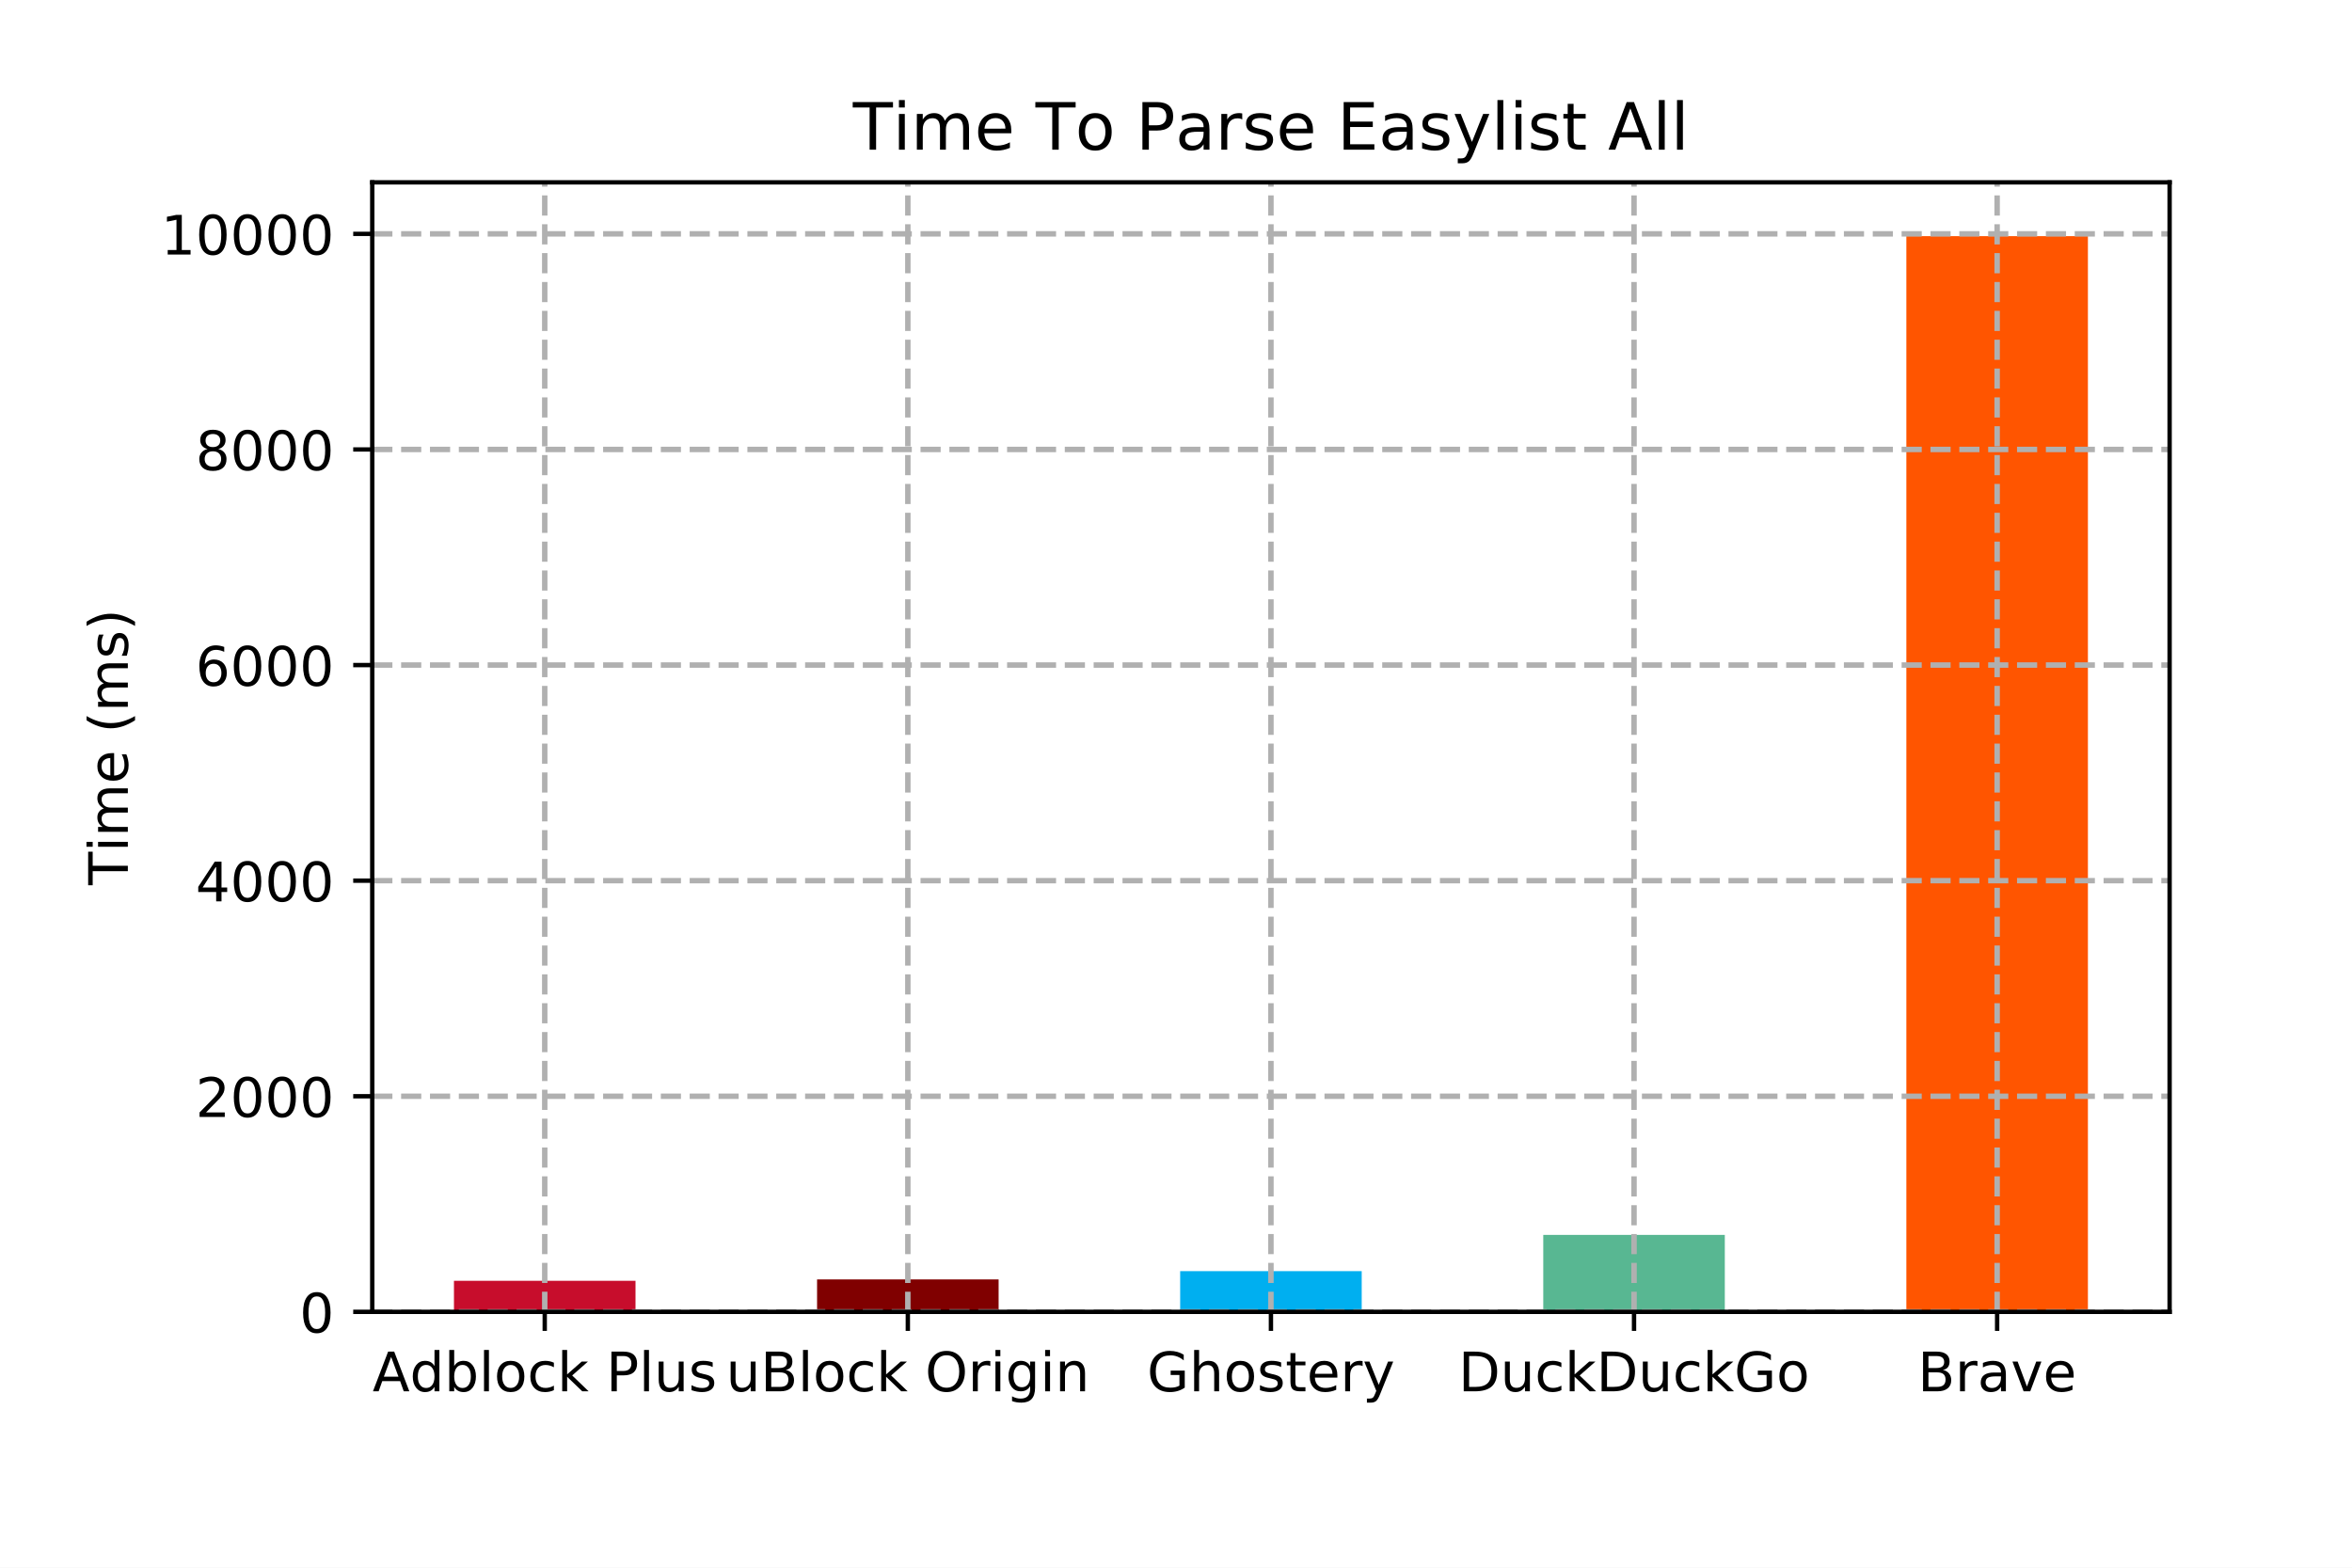
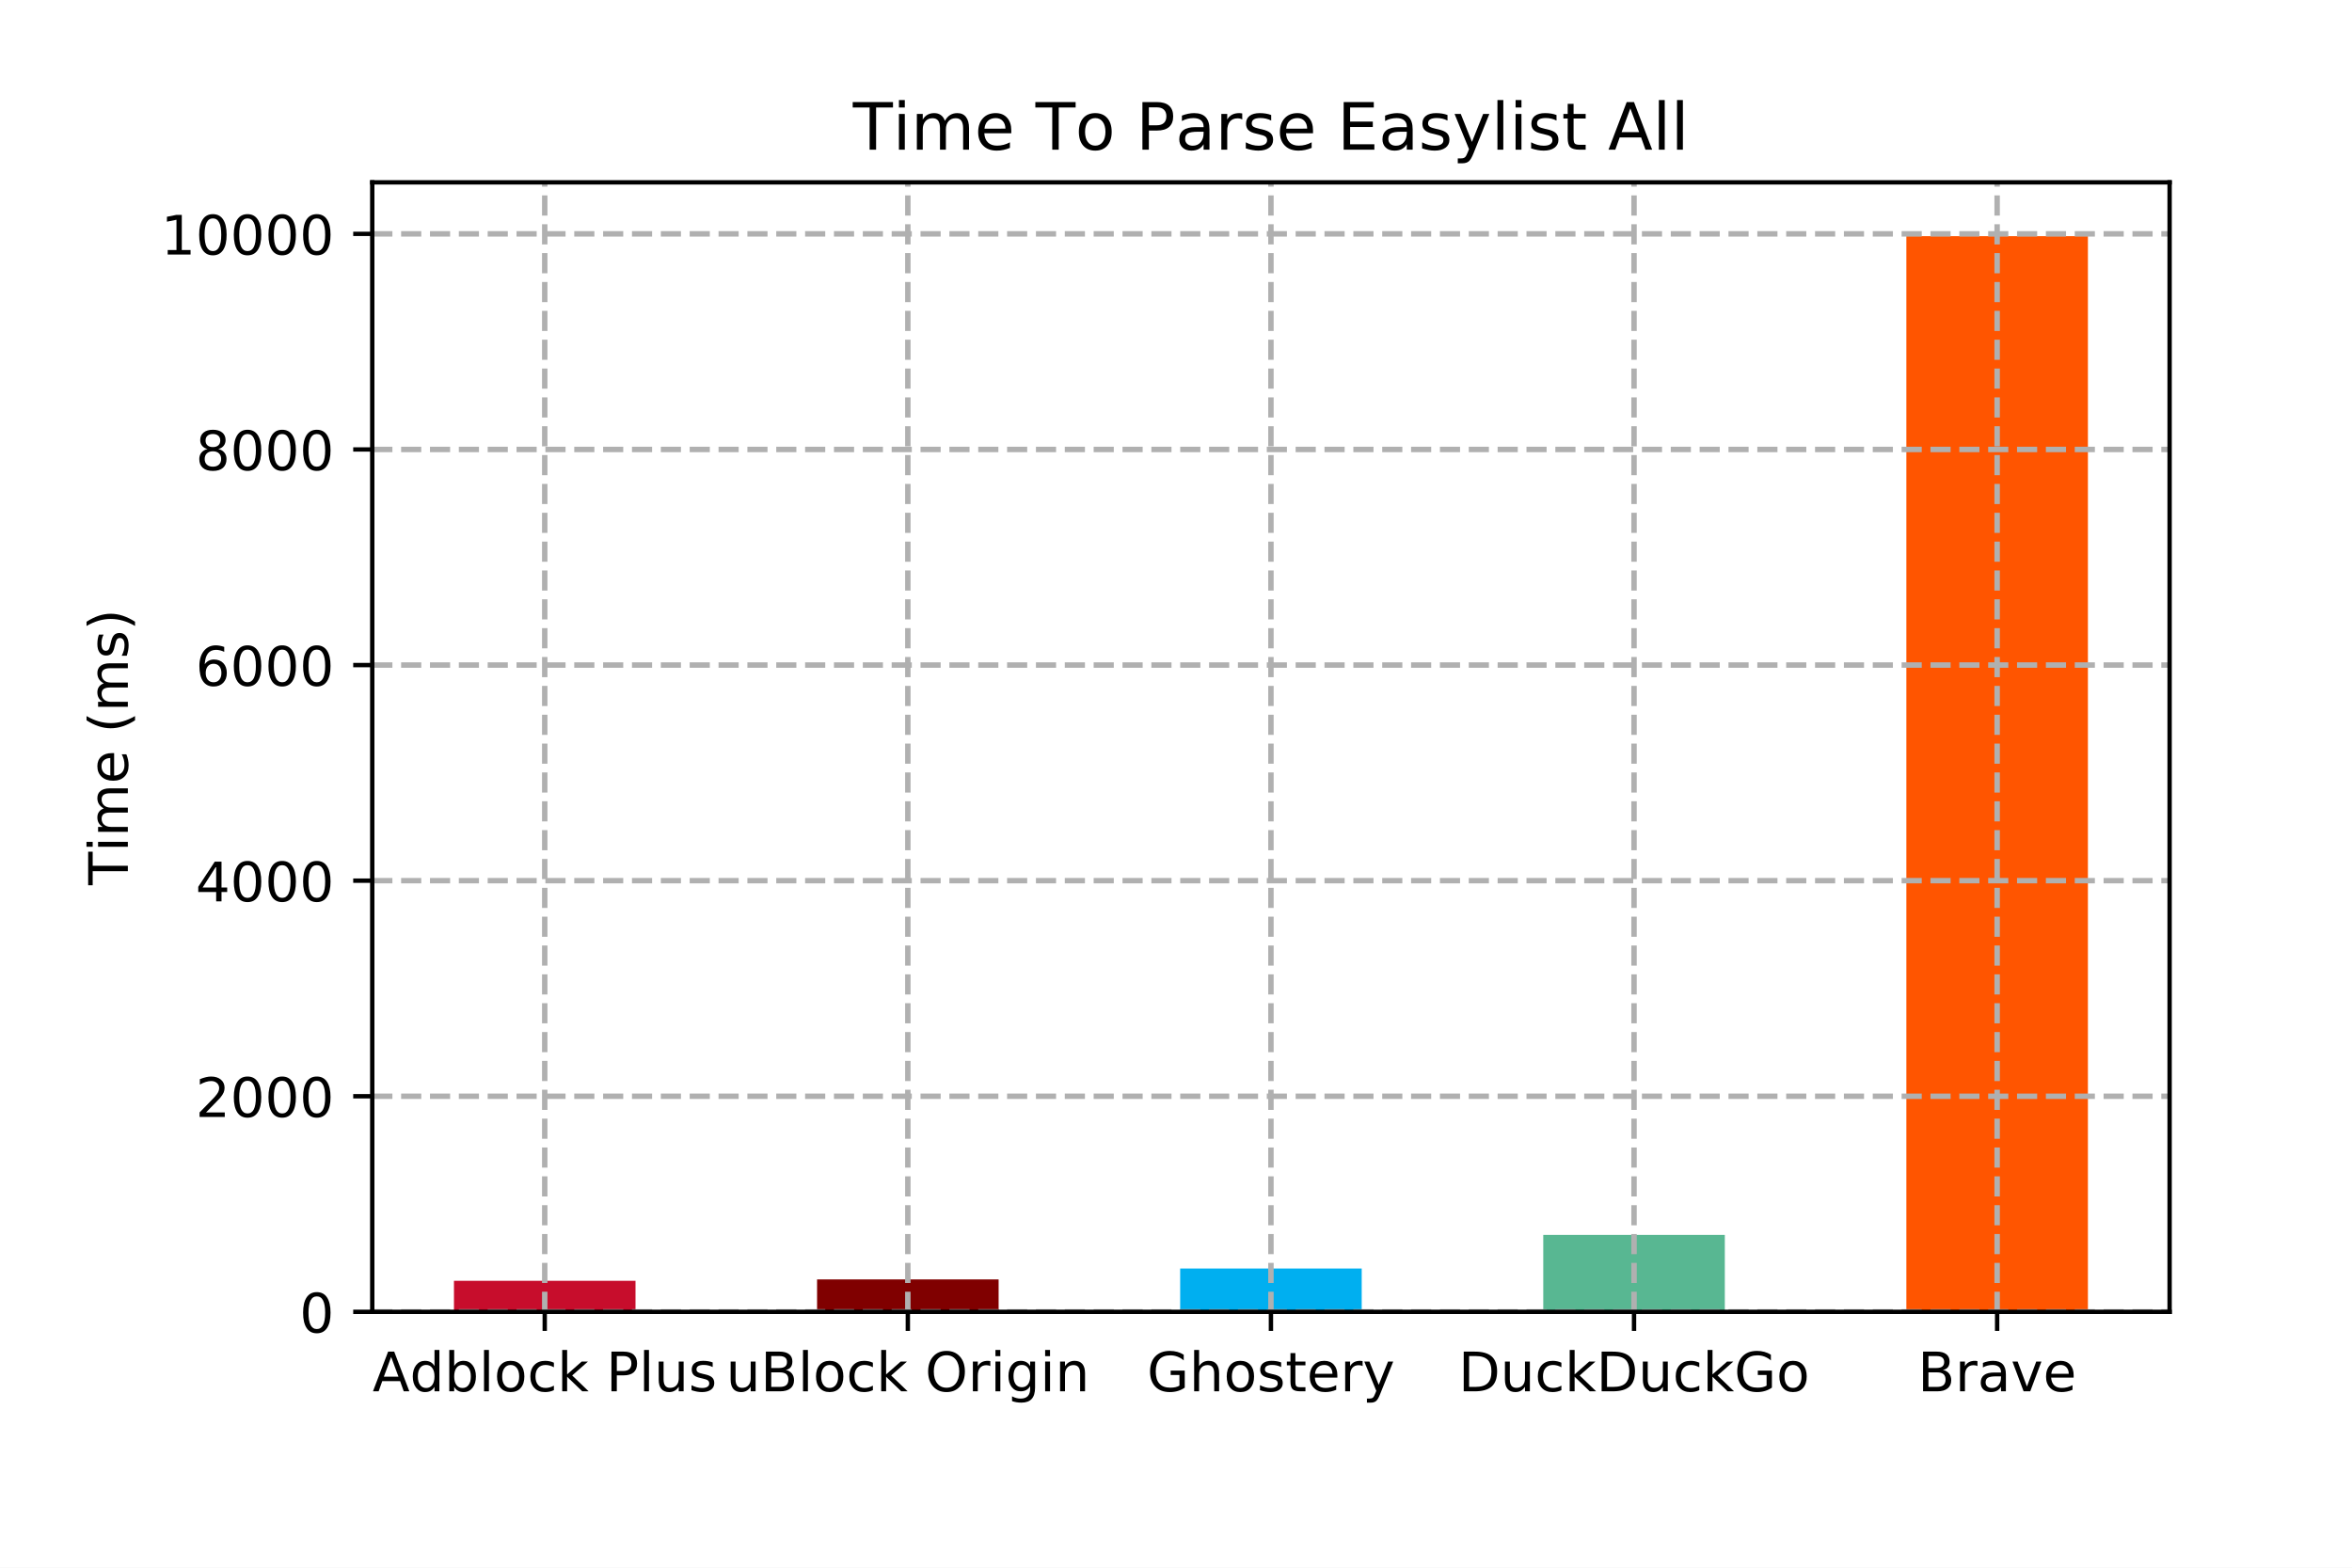
<svg xmlns="http://www.w3.org/2000/svg" xmlns:xlink="http://www.w3.org/1999/xlink" height="288pt" version="1.1" viewBox="0 0 432 288" width="432pt">
  <defs>
    <style type="text/css">
*{stroke-linecap:butt;stroke-linejoin:round;}
  </style>
  </defs>
  <g id="figure_1">
    <g id="patch_1">
      <path d="M 0 288  L 432 288  L 432 0  L 0 0  z " style="fill:#ffffff;" />
    </g>
    <g id="axes_1">
      <g id="patch_2">
        <path d="M 68.375 241  L 398.5 241  L 398.5 33.5  L 68.375 33.5  z " style="fill:#ffffff;" />
      </g>
      <g id="patch_3">
-         <path clip-path="url(#p6bf62aed45)" d="M 83.381 241  L 116.727 241  L 116.727 235.293  L 83.381 235.293  z " style="fill:#c70d2c;" />
+         <path clip-path="url(#pf9a583710c)" d="M 83.381 241  L 116.727 241  L 116.727 235.293  L 83.381 235.293  z " style="fill:#c70d2c;" />
      </g>
      <g id="patch_4">
-         <path clip-path="url(#p6bf62aed45)" d="M 150.073 241  L 183.419 241  L 183.419 235.042  L 150.073 235.042  z " style="fill:#800000;" />
+         <path clip-path="url(#pf9a583710c)" d="M 150.073 241  L 183.419 241  L 183.419 235.042  L 150.073 235.042  z " style="fill:#800000;" />
      </g>
      <g id="patch_5">
-         <path clip-path="url(#p6bf62aed45)" d="M 216.765 241  L 250.11 241  L 250.11 233.525  L 216.765 233.525  z " style="fill:#00aff0;" />
+         <path clip-path="url(#pf9a583710c)" d="M 216.765 241  L 250.11 241  L 250.11 233.034  L 216.765 233.034  z " style="fill:#00aff0;" />
      </g>
      <g id="patch_6">
-         <path clip-path="url(#p6bf62aed45)" d="M 283.456 241  L 316.802 241  L 316.802 226.861  L 283.456 226.861  z " style="fill:#58b792;" />
+         <path clip-path="url(#pf9a583710c)" d="M 283.456 241  L 316.802 241  L 316.802 226.861  L 283.456 226.861  z " style="fill:#58b792;" />
      </g>
      <g id="patch_7">
-         <path clip-path="url(#p6bf62aed45)" d="M 350.148 241  L 383.494 241  L 383.494 43.381  L 350.148 43.381  z " style="fill:#ff5500;" />
+         <path clip-path="url(#pf9a583710c)" d="M 350.148 241  L 383.494 241  L 383.494 43.381  L 350.148 43.381  z " style="fill:#ff5500;" />
      </g>
      <g id="matplotlib.axis_1">
        <g id="xtick_1">
          <g id="line2d_1">
-             <path clip-path="url(#p6bf62aed45)" d="M 100.054 241  L 100.054 33.5  " style="fill:none;stroke:#b0b0b0;stroke-dasharray:3.7,1.6;stroke-dashoffset:0;" />
+             <path clip-path="url(#pf9a583710c)" d="M 100.054 241  L 100.054 33.5  " style="fill:none;stroke:#b0b0b0;stroke-dasharray:3.7,1.6;stroke-dashoffset:0;" />
          </g>
          <g id="line2d_2">
            <defs>
-               <path d="M 0 0  L 0 3.5  " id="m74d0bb270b" style="stroke:#000000;stroke-width:0.8;" />
-             </defs>
-             <g>
-               <use style="stroke:#000000;stroke-width:0.8;" x="100.054" xlink:href="#m74d0bb270b" y="241" />
+               <path d="M 0 0  L 0 3.5  " id="m17d4e10b0e" style="stroke:#000000;stroke-width:0.8;" />
+             </defs>
+             <g>
+               <use style="stroke:#000000;stroke-width:0.8;" x="100.054" xlink:href="#m17d4e10b0e" y="241" />
            </g>
          </g>
          <g id="text_1">
            <defs>
              <path d="M 34.188 63.188  L 20.797 26.906  L 47.609 26.906  z M 28.609 72.906  L 39.797 72.906  L 67.578 0  L 57.328 0  L 50.688 18.703  L 17.828 18.703  L 11.188 0  L 0.781 0  z " id="DejaVuSans-65" />
              <path d="M 45.406 46.391  L 45.406 75.984  L 54.391 75.984  L 54.391 0  L 45.406 0  L 45.406 8.203  Q 42.578 3.328 38.25 0.953  Q 33.938 -1.422 27.875 -1.422  Q 17.969 -1.422 11.734 6.484  Q 5.516 14.406 5.516 27.297  Q 5.516 40.188 11.734 48.094  Q 17.969 56 27.875 56  Q 33.938 56 38.25 53.625  Q 42.578 51.266 45.406 46.391  z M 14.797 27.297  Q 14.797 17.391 18.875 11.75  Q 22.953 6.109 30.078 6.109  Q 37.203 6.109 41.297 11.75  Q 45.406 17.391 45.406 27.297  Q 45.406 37.203 41.297 42.844  Q 37.203 48.484 30.078 48.484  Q 22.953 48.484 18.875 42.844  Q 14.797 37.203 14.797 27.297  z " id="DejaVuSans-100" />
              <path d="M 48.688 27.297  Q 48.688 37.203 44.609 42.844  Q 40.531 48.484 33.406 48.484  Q 26.266 48.484 22.188 42.844  Q 18.109 37.203 18.109 27.297  Q 18.109 17.391 22.188 11.75  Q 26.266 6.109 33.406 6.109  Q 40.531 6.109 44.609 11.75  Q 48.688 17.391 48.688 27.297  z M 18.109 46.391  Q 20.953 51.266 25.266 53.625  Q 29.594 56 35.594 56  Q 45.562 56 51.781 48.094  Q 58.016 40.188 58.016 27.297  Q 58.016 14.406 51.781 6.484  Q 45.562 -1.422 35.594 -1.422  Q 29.594 -1.422 25.266 0.953  Q 20.953 3.328 18.109 8.203  L 18.109 0  L 9.078 0  L 9.078 75.984  L 18.109 75.984  z " id="DejaVuSans-98" />
              <path d="M 9.422 75.984  L 18.406 75.984  L 18.406 0  L 9.422 0  z " id="DejaVuSans-108" />
              <path d="M 30.609 48.391  Q 23.391 48.391 19.188 42.75  Q 14.984 37.109 14.984 27.297  Q 14.984 17.484 19.156 11.844  Q 23.344 6.203 30.609 6.203  Q 37.797 6.203 41.984 11.859  Q 46.188 17.531 46.188 27.297  Q 46.188 37.016 41.984 42.703  Q 37.797 48.391 30.609 48.391  z M 30.609 56  Q 42.328 56 49.016 48.375  Q 55.719 40.766 55.719 27.297  Q 55.719 13.875 49.016 6.219  Q 42.328 -1.422 30.609 -1.422  Q 18.844 -1.422 12.172 6.219  Q 5.516 13.875 5.516 27.297  Q 5.516 40.766 12.172 48.375  Q 18.844 56 30.609 56  z " id="DejaVuSans-111" />
              <path d="M 48.781 52.594  L 48.781 44.188  Q 44.969 46.297 41.141 47.344  Q 37.312 48.391 33.406 48.391  Q 24.656 48.391 19.812 42.844  Q 14.984 37.312 14.984 27.297  Q 14.984 17.281 19.812 11.734  Q 24.656 6.203 33.406 6.203  Q 37.312 6.203 41.141 7.25  Q 44.969 8.297 48.781 10.406  L 48.781 2.094  Q 45.016 0.344 40.984 -0.531  Q 36.969 -1.422 32.422 -1.422  Q 20.062 -1.422 12.781 6.344  Q 5.516 14.109 5.516 27.297  Q 5.516 40.672 12.859 48.328  Q 20.219 56 33.016 56  Q 37.156 56 41.109 55.141  Q 45.062 54.297 48.781 52.594  z " id="DejaVuSans-99" />
              <path d="M 9.078 75.984  L 18.109 75.984  L 18.109 31.109  L 44.922 54.688  L 56.391 54.688  L 27.391 29.109  L 57.625 0  L 45.906 0  L 18.109 26.703  L 18.109 0  L 9.078 0  z " id="DejaVuSans-107" />
              <path id="DejaVuSans-32" />
              <path d="M 19.672 64.797  L 19.672 37.406  L 32.078 37.406  Q 38.969 37.406 42.719 40.969  Q 46.484 44.531 46.484 51.125  Q 46.484 57.672 42.719 61.234  Q 38.969 64.797 32.078 64.797  z M 9.812 72.906  L 32.078 72.906  Q 44.344 72.906 50.609 67.359  Q 56.891 61.812 56.891 51.125  Q 56.891 40.328 50.609 34.812  Q 44.344 29.297 32.078 29.297  L 19.672 29.297  L 19.672 0  L 9.812 0  z " id="DejaVuSans-80" />
              <path d="M 8.5 21.578  L 8.5 54.688  L 17.484 54.688  L 17.484 21.922  Q 17.484 14.156 20.5 10.266  Q 23.531 6.391 29.594 6.391  Q 36.859 6.391 41.078 11.031  Q 45.312 15.672 45.312 23.688  L 45.312 54.688  L 54.297 54.688  L 54.297 0  L 45.312 0  L 45.312 8.406  Q 42.047 3.422 37.719 1  Q 33.406 -1.422 27.688 -1.422  Q 18.266 -1.422 13.375 4.438  Q 8.5 10.297 8.5 21.578  z M 31.109 56  z " id="DejaVuSans-117" />
              <path d="M 44.281 53.078  L 44.281 44.578  Q 40.484 46.531 36.375 47.5  Q 32.281 48.484 27.875 48.484  Q 21.188 48.484 17.844 46.438  Q 14.5 44.391 14.5 40.281  Q 14.5 37.156 16.891 35.375  Q 19.281 33.594 26.516 31.984  L 29.594 31.297  Q 39.156 29.25 43.188 25.516  Q 47.219 21.781 47.219 15.094  Q 47.219 7.469 41.188 3.016  Q 35.156 -1.422 24.609 -1.422  Q 20.219 -1.422 15.453 -0.562  Q 10.688 0.297 5.422 2  L 5.422 11.281  Q 10.406 8.688 15.234 7.391  Q 20.062 6.109 24.812 6.109  Q 31.156 6.109 34.562 8.281  Q 37.984 10.453 37.984 14.406  Q 37.984 18.062 35.516 20.016  Q 33.062 21.969 24.703 23.781  L 21.578 24.516  Q 13.234 26.266 9.516 29.906  Q 5.812 33.547 5.812 39.891  Q 5.812 47.609 11.281 51.797  Q 16.75 56 26.812 56  Q 31.781 56 36.172 55.266  Q 40.578 54.547 44.281 53.078  z " id="DejaVuSans-115" />
            </defs>
            <g transform="translate(68.42632 255.5984)scale(0.1 -0.1)">
              <use xlink:href="#DejaVuSans-65" />
              <use x="68.393" xlink:href="#DejaVuSans-100" />
              <use x="131.869" xlink:href="#DejaVuSans-98" />
              <use x="195.346" xlink:href="#DejaVuSans-108" />
              <use x="223.129" xlink:href="#DejaVuSans-111" />
              <use x="284.311" xlink:href="#DejaVuSans-99" />
              <use x="339.291" xlink:href="#DejaVuSans-107" />
              <use x="397.201" xlink:href="#DejaVuSans-32" />
              <use x="428.988" xlink:href="#DejaVuSans-80" />
              <use x="489.291" xlink:href="#DejaVuSans-108" />
              <use x="517.074" xlink:href="#DejaVuSans-117" />
              <use x="580.453" xlink:href="#DejaVuSans-115" />
            </g>
          </g>
        </g>
        <g id="xtick_2">
          <g id="line2d_3">
-             <path clip-path="url(#p6bf62aed45)" d="M 166.746 241  L 166.746 33.5  " style="fill:none;stroke:#b0b0b0;stroke-dasharray:3.7,1.6;stroke-dashoffset:0;" />
+             <path clip-path="url(#pf9a583710c)" d="M 166.746 241  L 166.746 33.5  " style="fill:none;stroke:#b0b0b0;stroke-dasharray:3.7,1.6;stroke-dashoffset:0;" />
          </g>
          <g id="line2d_4">
            <g>
-               <use style="stroke:#000000;stroke-width:0.8;" x="166.746" xlink:href="#m74d0bb270b" y="241" />
+               <use style="stroke:#000000;stroke-width:0.8;" x="166.746" xlink:href="#m17d4e10b0e" y="241" />
            </g>
          </g>
          <g id="text_2">
            <defs>
              <path d="M 19.672 34.812  L 19.672 8.109  L 35.5 8.109  Q 43.453 8.109 47.281 11.406  Q 51.125 14.703 51.125 21.484  Q 51.125 28.328 47.281 31.562  Q 43.453 34.812 35.5 34.812  z M 19.672 64.797  L 19.672 42.828  L 34.281 42.828  Q 41.5 42.828 45.031 45.531  Q 48.578 48.25 48.578 53.812  Q 48.578 59.328 45.031 62.062  Q 41.5 64.797 34.281 64.797  z M 9.812 72.906  L 35.016 72.906  Q 46.297 72.906 52.391 68.219  Q 58.5 63.531 58.5 54.891  Q 58.5 48.188 55.375 44.234  Q 52.25 40.281 46.188 39.312  Q 53.469 37.75 57.5 32.781  Q 61.531 27.828 61.531 20.406  Q 61.531 10.641 54.891 5.312  Q 48.25 0 35.984 0  L 9.812 0  z " id="DejaVuSans-66" />
              <path d="M 39.406 66.219  Q 28.656 66.219 22.328 58.203  Q 16.016 50.203 16.016 36.375  Q 16.016 22.609 22.328 14.594  Q 28.656 6.594 39.406 6.594  Q 50.141 6.594 56.422 14.594  Q 62.703 22.609 62.703 36.375  Q 62.703 50.203 56.422 58.203  Q 50.141 66.219 39.406 66.219  z M 39.406 74.219  Q 54.734 74.219 63.906 63.938  Q 73.094 53.656 73.094 36.375  Q 73.094 19.141 63.906 8.859  Q 54.734 -1.422 39.406 -1.422  Q 24.031 -1.422 14.812 8.828  Q 5.609 19.094 5.609 36.375  Q 5.609 53.656 14.812 63.938  Q 24.031 74.219 39.406 74.219  z " id="DejaVuSans-79" />
              <path d="M 41.109 46.297  Q 39.594 47.172 37.812 47.578  Q 36.031 48 33.891 48  Q 26.266 48 22.188 43.047  Q 18.109 38.094 18.109 28.812  L 18.109 0  L 9.078 0  L 9.078 54.688  L 18.109 54.688  L 18.109 46.188  Q 20.953 51.172 25.484 53.578  Q 30.031 56 36.531 56  Q 37.453 56 38.578 55.875  Q 39.703 55.766 41.062 55.516  z " id="DejaVuSans-114" />
              <path d="M 9.422 54.688  L 18.406 54.688  L 18.406 0  L 9.422 0  z M 9.422 75.984  L 18.406 75.984  L 18.406 64.594  L 9.422 64.594  z " id="DejaVuSans-105" />
              <path d="M 45.406 27.984  Q 45.406 37.75 41.375 43.109  Q 37.359 48.484 30.078 48.484  Q 22.859 48.484 18.828 43.109  Q 14.797 37.75 14.797 27.984  Q 14.797 18.266 18.828 12.891  Q 22.859 7.516 30.078 7.516  Q 37.359 7.516 41.375 12.891  Q 45.406 18.266 45.406 27.984  z M 54.391 6.781  Q 54.391 -7.172 48.188 -13.984  Q 42 -20.797 29.203 -20.797  Q 24.469 -20.797 20.266 -20.094  Q 16.062 -19.391 12.109 -17.922  L 12.109 -9.188  Q 16.062 -11.328 19.922 -12.344  Q 23.781 -13.375 27.781 -13.375  Q 36.625 -13.375 41.016 -8.766  Q 45.406 -4.156 45.406 5.172  L 45.406 9.625  Q 42.625 4.781 38.281 2.391  Q 33.938 0 27.875 0  Q 17.828 0 11.672 7.656  Q 5.516 15.328 5.516 27.984  Q 5.516 40.672 11.672 48.328  Q 17.828 56 27.875 56  Q 33.938 56 38.281 53.609  Q 42.625 51.219 45.406 46.391  L 45.406 54.688  L 54.391 54.688  z " id="DejaVuSans-103" />
              <path d="M 54.891 33.016  L 54.891 0  L 45.906 0  L 45.906 32.719  Q 45.906 40.484 42.875 44.328  Q 39.844 48.188 33.797 48.188  Q 26.516 48.188 22.312 43.547  Q 18.109 38.922 18.109 30.906  L 18.109 0  L 9.078 0  L 9.078 54.688  L 18.109 54.688  L 18.109 46.188  Q 21.344 51.125 25.703 53.562  Q 30.078 56 35.797 56  Q 45.219 56 50.047 50.172  Q 54.891 44.344 54.891 33.016  z " id="DejaVuSans-110" />
            </defs>
            <g transform="translate(133.3518 255.5984)scale(0.1 -0.1)">
              <use xlink:href="#DejaVuSans-117" />
              <use x="63.379" xlink:href="#DejaVuSans-66" />
              <use x="131.982" xlink:href="#DejaVuSans-108" />
              <use x="159.766" xlink:href="#DejaVuSans-111" />
              <use x="220.947" xlink:href="#DejaVuSans-99" />
              <use x="275.928" xlink:href="#DejaVuSans-107" />
              <use x="333.838" xlink:href="#DejaVuSans-32" />
              <use x="365.625" xlink:href="#DejaVuSans-79" />
              <use x="444.336" xlink:href="#DejaVuSans-114" />
              <use x="485.449" xlink:href="#DejaVuSans-105" />
              <use x="513.232" xlink:href="#DejaVuSans-103" />
              <use x="576.709" xlink:href="#DejaVuSans-105" />
              <use x="604.492" xlink:href="#DejaVuSans-110" />
            </g>
          </g>
        </g>
        <g id="xtick_3">
          <g id="line2d_5">
-             <path clip-path="url(#p6bf62aed45)" d="M 233.438 241  L 233.438 33.5  " style="fill:none;stroke:#b0b0b0;stroke-dasharray:3.7,1.6;stroke-dashoffset:0;" />
+             <path clip-path="url(#pf9a583710c)" d="M 233.438 241  L 233.438 33.5  " style="fill:none;stroke:#b0b0b0;stroke-dasharray:3.7,1.6;stroke-dashoffset:0;" />
          </g>
          <g id="line2d_6">
            <g>
-               <use style="stroke:#000000;stroke-width:0.8;" x="233.438" xlink:href="#m74d0bb270b" y="241" />
+               <use style="stroke:#000000;stroke-width:0.8;" x="233.438" xlink:href="#m17d4e10b0e" y="241" />
            </g>
          </g>
          <g id="text_3">
            <defs>
              <path d="M 59.516 10.406  L 59.516 29.984  L 43.406 29.984  L 43.406 38.094  L 69.281 38.094  L 69.281 6.781  Q 63.578 2.734 56.688 0.656  Q 49.812 -1.422 42 -1.422  Q 24.906 -1.422 15.25 8.562  Q 5.609 18.562 5.609 36.375  Q 5.609 54.25 15.25 64.234  Q 24.906 74.219 42 74.219  Q 49.125 74.219 55.547 72.453  Q 61.969 70.703 67.391 67.281  L 67.391 56.781  Q 61.922 61.422 55.766 63.766  Q 49.609 66.109 42.828 66.109  Q 29.438 66.109 22.719 58.641  Q 16.016 51.172 16.016 36.375  Q 16.016 21.625 22.719 14.156  Q 29.438 6.688 42.828 6.688  Q 48.047 6.688 52.141 7.594  Q 56.25 8.5 59.516 10.406  z " id="DejaVuSans-71" />
              <path d="M 54.891 33.016  L 54.891 0  L 45.906 0  L 45.906 32.719  Q 45.906 40.484 42.875 44.328  Q 39.844 48.188 33.797 48.188  Q 26.516 48.188 22.312 43.547  Q 18.109 38.922 18.109 30.906  L 18.109 0  L 9.078 0  L 9.078 75.984  L 18.109 75.984  L 18.109 46.188  Q 21.344 51.125 25.703 53.562  Q 30.078 56 35.797 56  Q 45.219 56 50.047 50.172  Q 54.891 44.344 54.891 33.016  z " id="DejaVuSans-104" />
              <path d="M 18.312 70.219  L 18.312 54.688  L 36.812 54.688  L 36.812 47.703  L 18.312 47.703  L 18.312 18.016  Q 18.312 11.328 20.141 9.422  Q 21.969 7.516 27.594 7.516  L 36.812 7.516  L 36.812 0  L 27.594 0  Q 17.188 0 13.234 3.875  Q 9.281 7.766 9.281 18.016  L 9.281 47.703  L 2.688 47.703  L 2.688 54.688  L 9.281 54.688  L 9.281 70.219  z " id="DejaVuSans-116" />
              <path d="M 56.203 29.594  L 56.203 25.203  L 14.891 25.203  Q 15.484 15.922 20.484 11.062  Q 25.484 6.203 34.422 6.203  Q 39.594 6.203 44.453 7.469  Q 49.312 8.734 54.109 11.281  L 54.109 2.781  Q 49.266 0.734 44.188 -0.344  Q 39.109 -1.422 33.891 -1.422  Q 20.797 -1.422 13.156 6.188  Q 5.516 13.812 5.516 26.812  Q 5.516 40.234 12.766 48.109  Q 20.016 56 32.328 56  Q 43.359 56 49.781 48.891  Q 56.203 41.797 56.203 29.594  z M 47.219 32.234  Q 47.125 39.594 43.094 43.984  Q 39.062 48.391 32.422 48.391  Q 24.906 48.391 20.391 44.141  Q 15.875 39.891 15.188 32.172  z " id="DejaVuSans-101" />
              <path d="M 32.172 -5.078  Q 28.375 -14.844 24.75 -17.812  Q 21.141 -20.797 15.094 -20.797  L 7.906 -20.797  L 7.906 -13.281  L 13.188 -13.281  Q 16.891 -13.281 18.938 -11.516  Q 21 -9.766 23.484 -3.219  L 25.094 0.875  L 2.984 54.688  L 12.5 54.688  L 29.594 11.922  L 46.688 54.688  L 56.203 54.688  z " id="DejaVuSans-121" />
            </defs>
            <g transform="translate(210.6789 255.5984)scale(0.1 -0.1)">
              <use xlink:href="#DejaVuSans-71" />
              <use x="77.49" xlink:href="#DejaVuSans-104" />
              <use x="140.869" xlink:href="#DejaVuSans-111" />
              <use x="202.051" xlink:href="#DejaVuSans-115" />
              <use x="254.15" xlink:href="#DejaVuSans-116" />
              <use x="293.359" xlink:href="#DejaVuSans-101" />
              <use x="354.883" xlink:href="#DejaVuSans-114" />
              <use x="395.996" xlink:href="#DejaVuSans-121" />
            </g>
          </g>
        </g>
        <g id="xtick_4">
          <g id="line2d_7">
-             <path clip-path="url(#p6bf62aed45)" d="M 300.129 241  L 300.129 33.5  " style="fill:none;stroke:#b0b0b0;stroke-dasharray:3.7,1.6;stroke-dashoffset:0;" />
+             <path clip-path="url(#pf9a583710c)" d="M 300.129 241  L 300.129 33.5  " style="fill:none;stroke:#b0b0b0;stroke-dasharray:3.7,1.6;stroke-dashoffset:0;" />
          </g>
          <g id="line2d_8">
            <g>
-               <use style="stroke:#000000;stroke-width:0.8;" x="300.129" xlink:href="#m74d0bb270b" y="241" />
+               <use style="stroke:#000000;stroke-width:0.8;" x="300.129" xlink:href="#m17d4e10b0e" y="241" />
            </g>
          </g>
          <g id="text_4">
            <defs>
              <path d="M 19.672 64.797  L 19.672 8.109  L 31.594 8.109  Q 46.688 8.109 53.688 14.938  Q 60.688 21.781 60.688 36.531  Q 60.688 51.172 53.688 57.984  Q 46.688 64.797 31.594 64.797  z M 9.812 72.906  L 30.078 72.906  Q 51.266 72.906 61.172 64.094  Q 71.094 55.281 71.094 36.531  Q 71.094 17.672 61.125 8.828  Q 51.172 0 30.078 0  L 9.812 0  z " id="DejaVuSans-68" />
            </defs>
            <g transform="translate(267.8693 255.5984)scale(0.1 -0.1)">
              <use xlink:href="#DejaVuSans-68" />
              <use x="77.002" xlink:href="#DejaVuSans-117" />
              <use x="140.381" xlink:href="#DejaVuSans-99" />
              <use x="195.361" xlink:href="#DejaVuSans-107" />
              <use x="253.271" xlink:href="#DejaVuSans-68" />
              <use x="330.273" xlink:href="#DejaVuSans-117" />
              <use x="393.652" xlink:href="#DejaVuSans-99" />
              <use x="448.633" xlink:href="#DejaVuSans-107" />
              <use x="506.543" xlink:href="#DejaVuSans-71" />
              <use x="584.033" xlink:href="#DejaVuSans-111" />
            </g>
          </g>
        </g>
        <g id="xtick_5">
          <g id="line2d_9">
-             <path clip-path="url(#p6bf62aed45)" d="M 366.821 241  L 366.821 33.5  " style="fill:none;stroke:#b0b0b0;stroke-dasharray:3.7,1.6;stroke-dashoffset:0;" />
+             <path clip-path="url(#pf9a583710c)" d="M 366.821 241  L 366.821 33.5  " style="fill:none;stroke:#b0b0b0;stroke-dasharray:3.7,1.6;stroke-dashoffset:0;" />
          </g>
          <g id="line2d_10">
            <g>
-               <use style="stroke:#000000;stroke-width:0.8;" x="366.821" xlink:href="#m74d0bb270b" y="241" />
+               <use style="stroke:#000000;stroke-width:0.8;" x="366.821" xlink:href="#m17d4e10b0e" y="241" />
            </g>
          </g>
          <g id="text_5">
            <defs>
              <path d="M 34.281 27.484  Q 23.391 27.484 19.188 25  Q 14.984 22.516 14.984 16.5  Q 14.984 11.719 18.141 8.906  Q 21.297 6.109 26.703 6.109  Q 34.188 6.109 38.703 11.406  Q 43.219 16.703 43.219 25.484  L 43.219 27.484  z M 52.203 31.203  L 52.203 0  L 43.219 0  L 43.219 8.297  Q 40.141 3.328 35.547 0.953  Q 30.953 -1.422 24.312 -1.422  Q 15.922 -1.422 10.953 3.297  Q 6 8.016 6 15.922  Q 6 25.141 12.172 29.828  Q 18.359 34.516 30.609 34.516  L 43.219 34.516  L 43.219 35.406  Q 43.219 41.609 39.141 45  Q 35.062 48.391 27.688 48.391  Q 23 48.391 18.547 47.266  Q 14.109 46.141 10.016 43.891  L 10.016 52.203  Q 14.938 54.109 19.578 55.047  Q 24.219 56 28.609 56  Q 40.484 56 46.344 49.844  Q 52.203 43.703 52.203 31.203  z " id="DejaVuSans-97" />
              <path d="M 2.984 54.688  L 12.5 54.688  L 29.594 8.797  L 46.688 54.688  L 56.203 54.688  L 35.688 0  L 23.484 0  z " id="DejaVuSans-118" />
            </defs>
            <g transform="translate(352.2354 255.5984)scale(0.1 -0.1)">
              <use xlink:href="#DejaVuSans-66" />
              <use x="68.604" xlink:href="#DejaVuSans-114" />
              <use x="109.717" xlink:href="#DejaVuSans-97" />
              <use x="170.996" xlink:href="#DejaVuSans-118" />
              <use x="230.176" xlink:href="#DejaVuSans-101" />
            </g>
          </g>
        </g>
      </g>
      <g id="matplotlib.axis_2">
        <g id="ytick_1">
          <g id="line2d_11">
-             <path clip-path="url(#p6bf62aed45)" d="M 68.375 241  L 398.5 241  " style="fill:none;stroke:#b0b0b0;stroke-dasharray:3.7,1.6;stroke-dashoffset:0;" />
+             <path clip-path="url(#pf9a583710c)" d="M 68.375 241  L 398.5 241  " style="fill:none;stroke:#b0b0b0;stroke-dasharray:3.7,1.6;stroke-dashoffset:0;" />
          </g>
          <g id="line2d_12">
            <defs>
-               <path d="M 0 0  L -3.5 0  " id="m3840b8e098" style="stroke:#000000;stroke-width:0.8;" />
-             </defs>
-             <g>
-               <use style="stroke:#000000;stroke-width:0.8;" x="68.375" xlink:href="#m3840b8e098" y="241" />
+               <path d="M 0 0  L -3.5 0  " id="m535605c019" style="stroke:#000000;stroke-width:0.8;" />
+             </defs>
+             <g>
+               <use style="stroke:#000000;stroke-width:0.8;" x="68.375" xlink:href="#m535605c019" y="241" />
            </g>
          </g>
          <g id="text_6">
            <defs>
              <path d="M 31.781 66.406  Q 24.172 66.406 20.328 58.906  Q 16.5 51.422 16.5 36.375  Q 16.5 21.391 20.328 13.891  Q 24.172 6.391 31.781 6.391  Q 39.453 6.391 43.281 13.891  Q 47.125 21.391 47.125 36.375  Q 47.125 51.422 43.281 58.906  Q 39.453 66.406 31.781 66.406  z M 31.781 74.219  Q 44.047 74.219 50.516 64.516  Q 56.984 54.828 56.984 36.375  Q 56.984 17.969 50.516 8.266  Q 44.047 -1.422 31.781 -1.422  Q 19.531 -1.422 13.062 8.266  Q 6.594 17.969 6.594 36.375  Q 6.594 54.828 13.062 64.516  Q 19.531 74.219 31.781 74.219  z " id="DejaVuSans-48" />
            </defs>
            <g transform="translate(55.0125 244.7992)scale(0.1 -0.1)">
              <use xlink:href="#DejaVuSans-48" />
            </g>
          </g>
        </g>
        <g id="ytick_2">
          <g id="line2d_13">
-             <path clip-path="url(#p6bf62aed45)" d="M 68.375 201.393  L 398.5 201.393  " style="fill:none;stroke:#b0b0b0;stroke-dasharray:3.7,1.6;stroke-dashoffset:0;" />
+             <path clip-path="url(#pf9a583710c)" d="M 68.375 201.393  L 398.5 201.393  " style="fill:none;stroke:#b0b0b0;stroke-dasharray:3.7,1.6;stroke-dashoffset:0;" />
          </g>
          <g id="line2d_14">
            <g>
-               <use style="stroke:#000000;stroke-width:0.8;" x="68.375" xlink:href="#m3840b8e098" y="201.393" />
+               <use style="stroke:#000000;stroke-width:0.8;" x="68.375" xlink:href="#m535605c019" y="201.393" />
            </g>
          </g>
          <g id="text_7">
            <defs>
              <path d="M 19.188 8.297  L 53.609 8.297  L 53.609 0  L 7.328 0  L 7.328 8.297  Q 12.938 14.109 22.625 23.891  Q 32.328 33.688 34.812 36.531  Q 39.547 41.844 41.422 45.531  Q 43.312 49.219 43.312 52.781  Q 43.312 58.594 39.234 62.25  Q 35.156 65.922 28.609 65.922  Q 23.969 65.922 18.812 64.312  Q 13.672 62.703 7.812 59.422  L 7.812 69.391  Q 13.766 71.781 18.938 73  Q 24.125 74.219 28.422 74.219  Q 39.75 74.219 46.484 68.547  Q 53.219 62.891 53.219 53.422  Q 53.219 48.922 51.531 44.891  Q 49.859 40.875 45.406 35.406  Q 44.188 33.984 37.641 27.219  Q 31.109 20.453 19.188 8.297  z " id="DejaVuSans-50" />
            </defs>
            <g transform="translate(35.925 205.1923)scale(0.1 -0.1)">
              <use xlink:href="#DejaVuSans-50" />
              <use x="63.623" xlink:href="#DejaVuSans-48" />
              <use x="127.246" xlink:href="#DejaVuSans-48" />
              <use x="190.869" xlink:href="#DejaVuSans-48" />
            </g>
          </g>
        </g>
        <g id="ytick_3">
          <g id="line2d_15">
-             <path clip-path="url(#p6bf62aed45)" d="M 68.375 161.786  L 398.5 161.786  " style="fill:none;stroke:#b0b0b0;stroke-dasharray:3.7,1.6;stroke-dashoffset:0;" />
+             <path clip-path="url(#pf9a583710c)" d="M 68.375 161.786  L 398.5 161.786  " style="fill:none;stroke:#b0b0b0;stroke-dasharray:3.7,1.6;stroke-dashoffset:0;" />
          </g>
          <g id="line2d_16">
            <g>
-               <use style="stroke:#000000;stroke-width:0.8;" x="68.375" xlink:href="#m3840b8e098" y="161.786" />
+               <use style="stroke:#000000;stroke-width:0.8;" x="68.375" xlink:href="#m535605c019" y="161.786" />
            </g>
          </g>
          <g id="text_8">
            <defs>
              <path d="M 37.797 64.312  L 12.891 25.391  L 37.797 25.391  z M 35.203 72.906  L 47.609 72.906  L 47.609 25.391  L 58.016 25.391  L 58.016 17.188  L 47.609 17.188  L 47.609 0  L 37.797 0  L 37.797 17.188  L 4.891 17.188  L 4.891 26.703  z " id="DejaVuSans-52" />
            </defs>
            <g transform="translate(35.925 165.5854)scale(0.1 -0.1)">
              <use xlink:href="#DejaVuSans-52" />
              <use x="63.623" xlink:href="#DejaVuSans-48" />
              <use x="127.246" xlink:href="#DejaVuSans-48" />
              <use x="190.869" xlink:href="#DejaVuSans-48" />
            </g>
          </g>
        </g>
        <g id="ytick_4">
          <g id="line2d_17">
-             <path clip-path="url(#p6bf62aed45)" d="M 68.375 122.179  L 398.5 122.179  " style="fill:none;stroke:#b0b0b0;stroke-dasharray:3.7,1.6;stroke-dashoffset:0;" />
+             <path clip-path="url(#pf9a583710c)" d="M 68.375 122.179  L 398.5 122.179  " style="fill:none;stroke:#b0b0b0;stroke-dasharray:3.7,1.6;stroke-dashoffset:0;" />
          </g>
          <g id="line2d_18">
            <g>
-               <use style="stroke:#000000;stroke-width:0.8;" x="68.375" xlink:href="#m3840b8e098" y="122.179" />
+               <use style="stroke:#000000;stroke-width:0.8;" x="68.375" xlink:href="#m535605c019" y="122.179" />
            </g>
          </g>
          <g id="text_9">
            <defs>
              <path d="M 33.016 40.375  Q 26.375 40.375 22.484 35.828  Q 18.609 31.297 18.609 23.391  Q 18.609 15.531 22.484 10.953  Q 26.375 6.391 33.016 6.391  Q 39.656 6.391 43.531 10.953  Q 47.406 15.531 47.406 23.391  Q 47.406 31.297 43.531 35.828  Q 39.656 40.375 33.016 40.375  z M 52.594 71.297  L 52.594 62.312  Q 48.875 64.062 45.094 64.984  Q 41.312 65.922 37.594 65.922  Q 27.828 65.922 22.672 59.328  Q 17.531 52.734 16.797 39.406  Q 19.672 43.656 24.016 45.922  Q 28.375 48.188 33.594 48.188  Q 44.578 48.188 50.953 41.516  Q 57.328 34.859 57.328 23.391  Q 57.328 12.156 50.688 5.359  Q 44.047 -1.422 33.016 -1.422  Q 20.359 -1.422 13.672 8.266  Q 6.984 17.969 6.984 36.375  Q 6.984 53.656 15.188 63.938  Q 23.391 74.219 37.203 74.219  Q 40.922 74.219 44.703 73.484  Q 48.484 72.75 52.594 71.297  z " id="DejaVuSans-54" />
            </defs>
            <g transform="translate(35.925 125.9784)scale(0.1 -0.1)">
              <use xlink:href="#DejaVuSans-54" />
              <use x="63.623" xlink:href="#DejaVuSans-48" />
              <use x="127.246" xlink:href="#DejaVuSans-48" />
              <use x="190.869" xlink:href="#DejaVuSans-48" />
            </g>
          </g>
        </g>
        <g id="ytick_5">
          <g id="line2d_19">
-             <path clip-path="url(#p6bf62aed45)" d="M 68.375 82.572  L 398.5 82.572  " style="fill:none;stroke:#b0b0b0;stroke-dasharray:3.7,1.6;stroke-dashoffset:0;" />
+             <path clip-path="url(#pf9a583710c)" d="M 68.375 82.572  L 398.5 82.572  " style="fill:none;stroke:#b0b0b0;stroke-dasharray:3.7,1.6;stroke-dashoffset:0;" />
          </g>
          <g id="line2d_20">
            <g>
-               <use style="stroke:#000000;stroke-width:0.8;" x="68.375" xlink:href="#m3840b8e098" y="82.572" />
+               <use style="stroke:#000000;stroke-width:0.8;" x="68.375" xlink:href="#m535605c019" y="82.572" />
            </g>
          </g>
          <g id="text_10">
            <defs>
              <path d="M 31.781 34.625  Q 24.75 34.625 20.719 30.859  Q 16.703 27.094 16.703 20.516  Q 16.703 13.922 20.719 10.156  Q 24.75 6.391 31.781 6.391  Q 38.812 6.391 42.859 10.172  Q 46.922 13.969 46.922 20.516  Q 46.922 27.094 42.891 30.859  Q 38.875 34.625 31.781 34.625  z M 21.922 38.812  Q 15.578 40.375 12.031 44.719  Q 8.5 49.078 8.5 55.328  Q 8.5 64.062 14.719 69.141  Q 20.953 74.219 31.781 74.219  Q 42.672 74.219 48.875 69.141  Q 55.078 64.062 55.078 55.328  Q 55.078 49.078 51.531 44.719  Q 48 40.375 41.703 38.812  Q 48.828 37.156 52.797 32.312  Q 56.781 27.484 56.781 20.516  Q 56.781 9.906 50.312 4.234  Q 43.844 -1.422 31.781 -1.422  Q 19.734 -1.422 13.25 4.234  Q 6.781 9.906 6.781 20.516  Q 6.781 27.484 10.781 32.312  Q 14.797 37.156 21.922 38.812  z M 18.312 54.391  Q 18.312 48.734 21.844 45.562  Q 25.391 42.391 31.781 42.391  Q 38.141 42.391 41.719 45.562  Q 45.312 48.734 45.312 54.391  Q 45.312 60.062 41.719 63.234  Q 38.141 66.406 31.781 66.406  Q 25.391 66.406 21.844 63.234  Q 18.312 60.062 18.312 54.391  z " id="DejaVuSans-56" />
            </defs>
            <g transform="translate(35.925 86.37152)scale(0.1 -0.1)">
              <use xlink:href="#DejaVuSans-56" />
              <use x="63.623" xlink:href="#DejaVuSans-48" />
              <use x="127.246" xlink:href="#DejaVuSans-48" />
              <use x="190.869" xlink:href="#DejaVuSans-48" />
            </g>
          </g>
        </g>
        <g id="ytick_6">
          <g id="line2d_21">
-             <path clip-path="url(#p6bf62aed45)" d="M 68.375 42.965  L 398.5 42.965  " style="fill:none;stroke:#b0b0b0;stroke-dasharray:3.7,1.6;stroke-dashoffset:0;" />
+             <path clip-path="url(#pf9a583710c)" d="M 68.375 42.965  L 398.5 42.965  " style="fill:none;stroke:#b0b0b0;stroke-dasharray:3.7,1.6;stroke-dashoffset:0;" />
          </g>
          <g id="line2d_22">
            <g>
-               <use style="stroke:#000000;stroke-width:0.8;" x="68.375" xlink:href="#m3840b8e098" y="42.965" />
+               <use style="stroke:#000000;stroke-width:0.8;" x="68.375" xlink:href="#m535605c019" y="42.965" />
            </g>
          </g>
          <g id="text_11">
            <defs>
              <path d="M 12.406 8.297  L 28.516 8.297  L 28.516 63.922  L 10.984 60.406  L 10.984 69.391  L 28.422 72.906  L 38.281 72.906  L 38.281 8.297  L 54.391 8.297  L 54.391 0  L 12.406 0  z " id="DejaVuSans-49" />
            </defs>
            <g transform="translate(29.5625 46.76459)scale(0.1 -0.1)">
              <use xlink:href="#DejaVuSans-49" />
              <use x="63.623" xlink:href="#DejaVuSans-48" />
              <use x="127.246" xlink:href="#DejaVuSans-48" />
              <use x="190.869" xlink:href="#DejaVuSans-48" />
              <use x="254.492" xlink:href="#DejaVuSans-48" />
            </g>
          </g>
        </g>
        <g id="text_12">
          <defs>
            <path d="M -0.297 72.906  L 61.375 72.906  L 61.375 64.594  L 35.5 64.594  L 35.5 0  L 25.594 0  L 25.594 64.594  L -0.297 64.594  z " id="DejaVuSans-84" />
            <path d="M 52 44.188  Q 55.375 50.25 60.062 53.125  Q 64.75 56 71.094 56  Q 79.641 56 84.281 50.016  Q 88.922 44.047 88.922 33.016  L 88.922 0  L 79.891 0  L 79.891 32.719  Q 79.891 40.578 77.094 44.375  Q 74.312 48.188 68.609 48.188  Q 61.625 48.188 57.562 43.547  Q 53.516 38.922 53.516 30.906  L 53.516 0  L 44.484 0  L 44.484 32.719  Q 44.484 40.625 41.703 44.406  Q 38.922 48.188 33.109 48.188  Q 26.219 48.188 22.156 43.531  Q 18.109 38.875 18.109 30.906  L 18.109 0  L 9.078 0  L 9.078 54.688  L 18.109 54.688  L 18.109 46.188  Q 21.188 51.219 25.484 53.609  Q 29.781 56 35.688 56  Q 41.656 56 45.828 52.969  Q 50 49.953 52 44.188  z " id="DejaVuSans-109" />
            <path d="M 31 75.875  Q 24.469 64.656 21.281 53.656  Q 18.109 42.672 18.109 31.391  Q 18.109 20.125 21.312 9.062  Q 24.516 -2 31 -13.188  L 23.188 -13.188  Q 15.875 -1.703 12.234 9.375  Q 8.594 20.453 8.594 31.391  Q 8.594 42.281 12.203 53.312  Q 15.828 64.359 23.188 75.875  z " id="DejaVuSans-40" />
            <path d="M 8.016 75.875  L 15.828 75.875  Q 23.141 64.359 26.781 53.312  Q 30.422 42.281 30.422 31.391  Q 30.422 20.453 26.781 9.375  Q 23.141 -1.703 15.828 -13.188  L 8.016 -13.188  Q 14.5 -2 17.703 9.062  Q 20.906 20.125 20.906 31.391  Q 20.906 42.672 17.703 53.656  Q 14.5 64.656 8.016 75.875  z " id="DejaVuSans-41" />
          </defs>
          <g transform="translate(23.48281 162.6031)rotate(-90)scale(0.1 -0.1)">
            <use xlink:href="#DejaVuSans-84" />
            <use x="61.037" xlink:href="#DejaVuSans-105" />
            <use x="88.82" xlink:href="#DejaVuSans-109" />
            <use x="186.232" xlink:href="#DejaVuSans-101" />
            <use x="247.756" xlink:href="#DejaVuSans-32" />
            <use x="279.543" xlink:href="#DejaVuSans-40" />
            <use x="318.557" xlink:href="#DejaVuSans-109" />
            <use x="415.969" xlink:href="#DejaVuSans-115" />
            <use x="468.068" xlink:href="#DejaVuSans-41" />
          </g>
        </g>
      </g>
      <g id="patch_8">
        <path d="M 68.375 241  L 68.375 33.5  " style="fill:none;stroke:#000000;stroke-linecap:square;stroke-linejoin:miter;stroke-width:0.8;" />
      </g>
      <g id="patch_9">
        <path d="M 398.5 241  L 398.5 33.5  " style="fill:none;stroke:#000000;stroke-linecap:square;stroke-linejoin:miter;stroke-width:0.8;" />
      </g>
      <g id="patch_10">
        <path d="M 68.375 241  L 398.5 241  " style="fill:none;stroke:#000000;stroke-linecap:square;stroke-linejoin:miter;stroke-width:0.8;" />
      </g>
      <g id="patch_11">
        <path d="M 68.375 33.5  L 398.5 33.5  " style="fill:none;stroke:#000000;stroke-linecap:square;stroke-linejoin:miter;stroke-width:0.8;" />
      </g>
      <g id="text_13">
        <defs>
          <path d="M 9.812 72.906  L 55.906 72.906  L 55.906 64.594  L 19.672 64.594  L 19.672 43.016  L 54.391 43.016  L 54.391 34.719  L 19.672 34.719  L 19.672 8.297  L 56.781 8.297  L 56.781 0  L 9.812 0  z " id="DejaVuSans-69" />
        </defs>
        <g transform="translate(156.6553 27.5)scale(0.12 -0.12)">
          <use xlink:href="#DejaVuSans-84" />
          <use x="61.037" xlink:href="#DejaVuSans-105" />
          <use x="88.82" xlink:href="#DejaVuSans-109" />
          <use x="186.232" xlink:href="#DejaVuSans-101" />
          <use x="247.756" xlink:href="#DejaVuSans-32" />
          <use x="279.543" xlink:href="#DejaVuSans-84" />
          <use x="340.361" xlink:href="#DejaVuSans-111" />
          <use x="401.543" xlink:href="#DejaVuSans-32" />
          <use x="433.33" xlink:href="#DejaVuSans-80" />
          <use x="493.57" xlink:href="#DejaVuSans-97" />
          <use x="554.85" xlink:href="#DejaVuSans-114" />
          <use x="595.963" xlink:href="#DejaVuSans-115" />
          <use x="648.062" xlink:href="#DejaVuSans-101" />
          <use x="709.586" xlink:href="#DejaVuSans-32" />
          <use x="741.373" xlink:href="#DejaVuSans-69" />
          <use x="804.557" xlink:href="#DejaVuSans-97" />
          <use x="865.836" xlink:href="#DejaVuSans-115" />
          <use x="917.936" xlink:href="#DejaVuSans-121" />
          <use x="977.115" xlink:href="#DejaVuSans-108" />
          <use x="1004.898" xlink:href="#DejaVuSans-105" />
          <use x="1032.682" xlink:href="#DejaVuSans-115" />
          <use x="1084.781" xlink:href="#DejaVuSans-116" />
          <use x="1123.99" xlink:href="#DejaVuSans-32" />
          <use x="1155.777" xlink:href="#DejaVuSans-65" />
          <use x="1224.186" xlink:href="#DejaVuSans-108" />
          <use x="1251.969" xlink:href="#DejaVuSans-108" />
        </g>
      </g>
    </g>
  </g>
  <defs>
-     <clipPath id="p6bf62aed45">
+     <clipPath id="pf9a583710c">
      <rect height="207.5" width="330.125" x="68.375" y="33.5" />
    </clipPath>
  </defs>
</svg>
